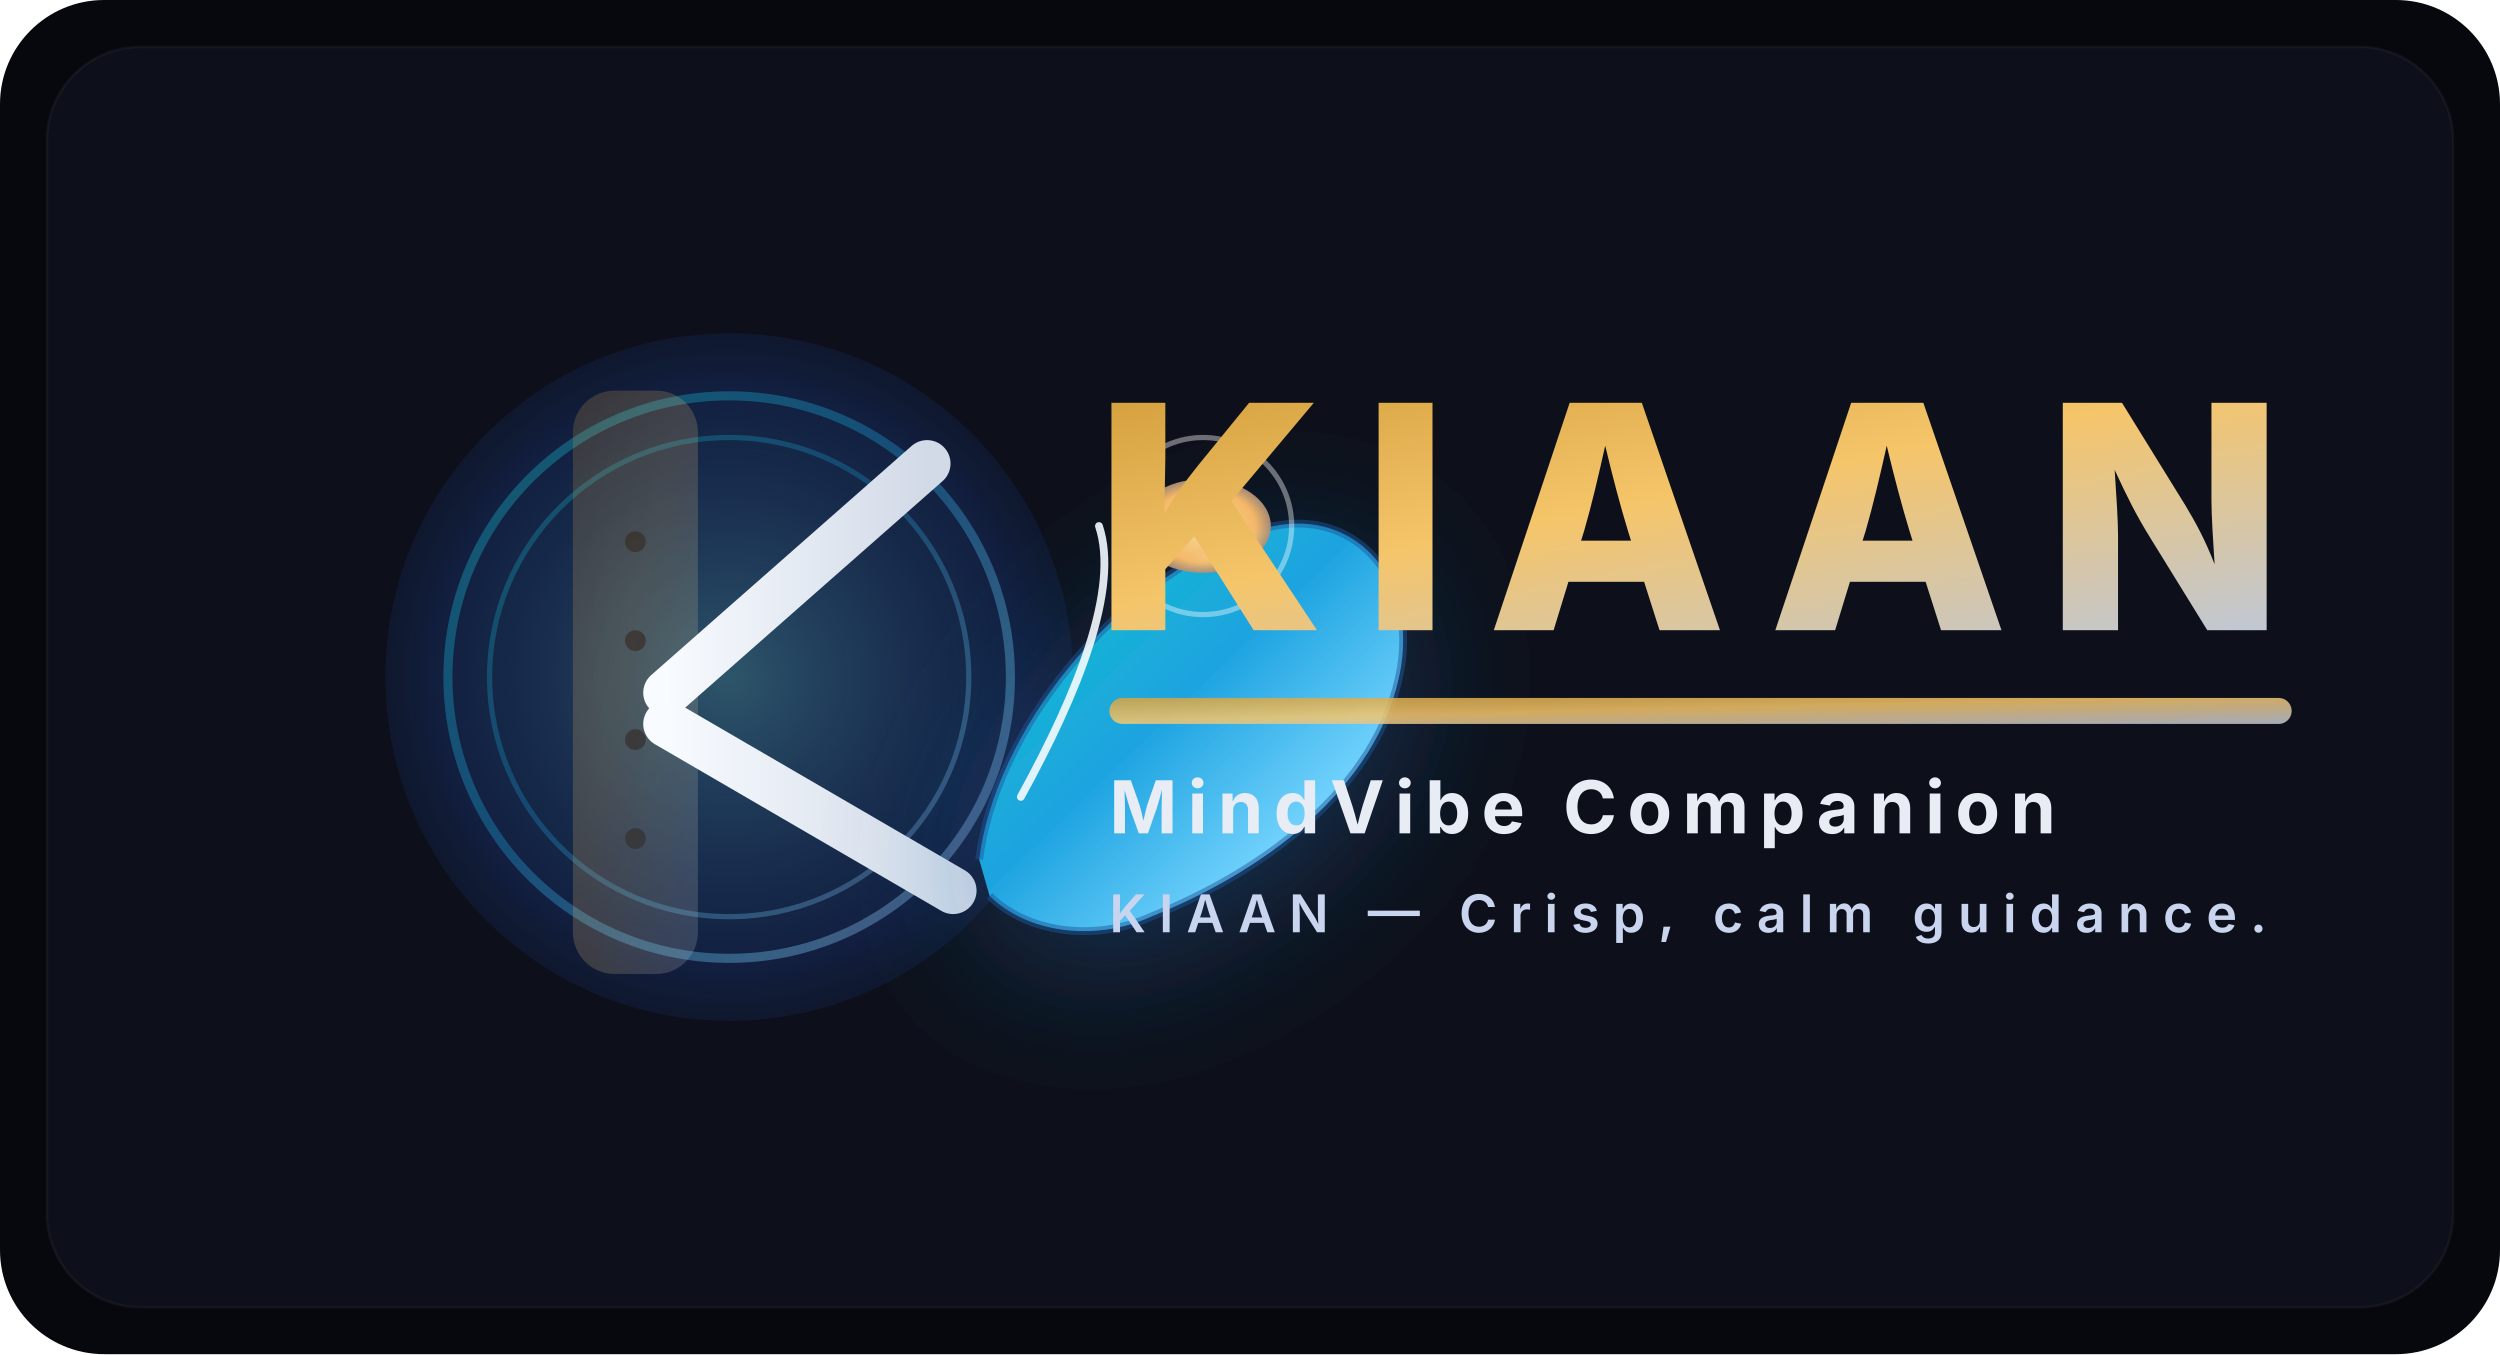
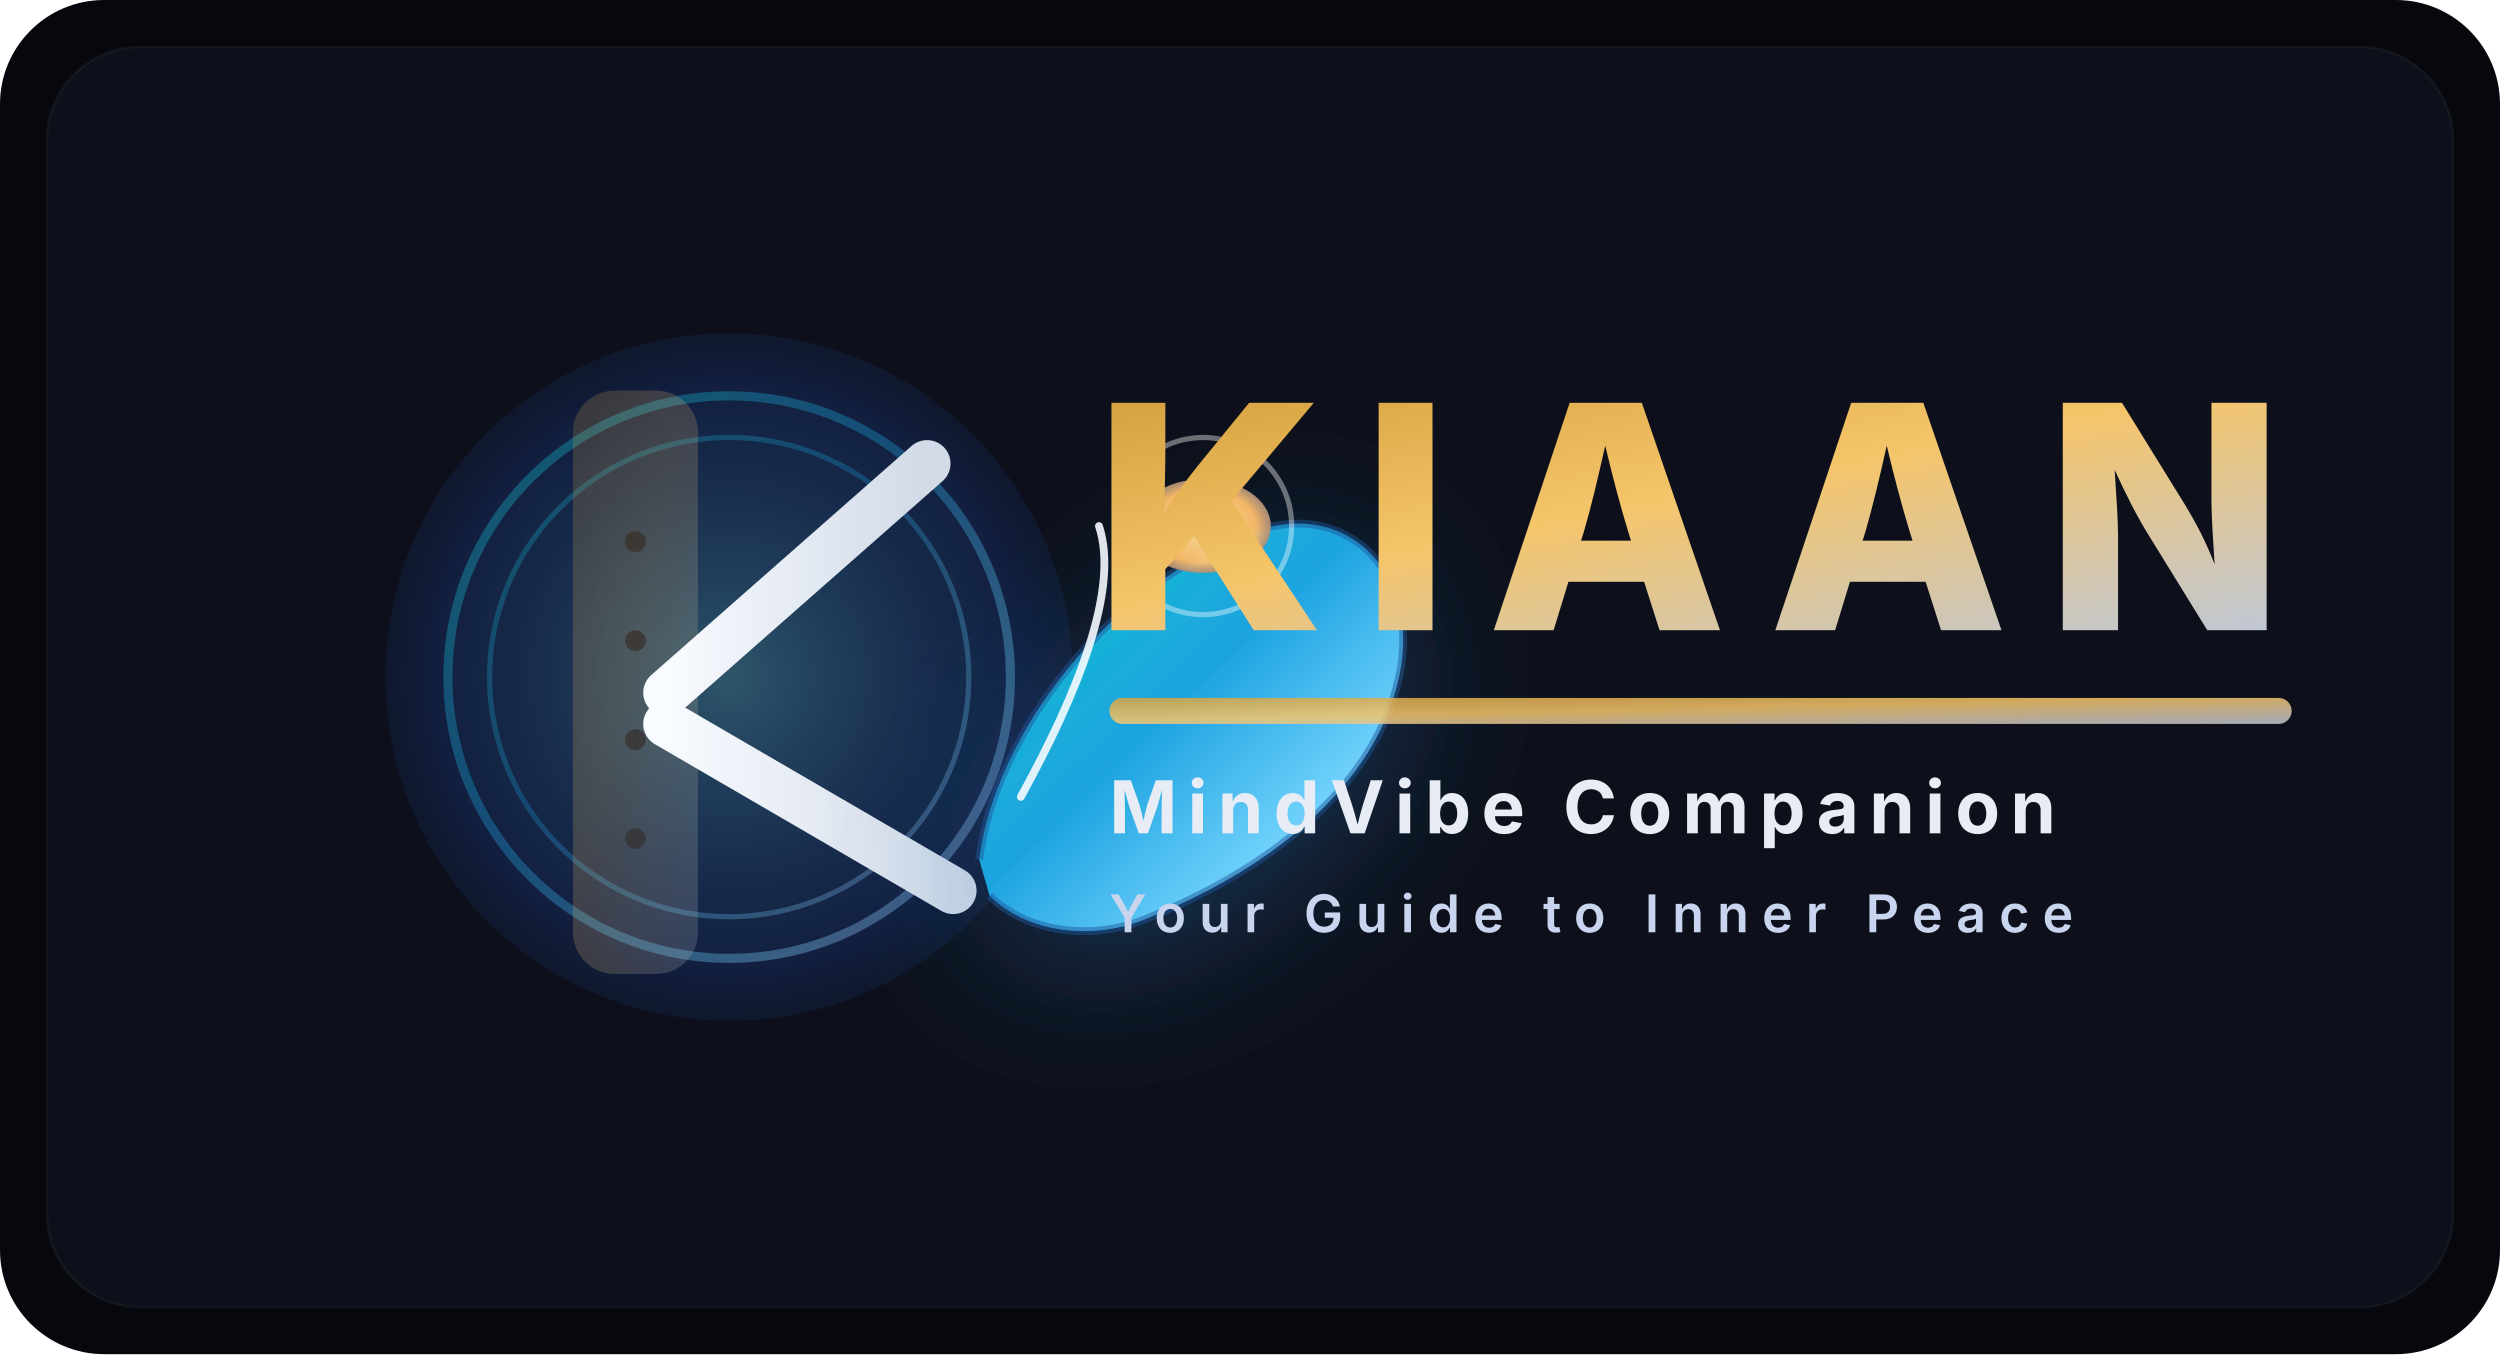
<svg xmlns="http://www.w3.org/2000/svg" width="960" height="520" viewBox="0 0 960 520" fill="none" role="img" aria-label="KIAAN — MindVibe Companion premium logo">
  <defs>
    <linearGradient id="fluteGradient" x1="0%" y1="0%" x2="100%" y2="100%">
      <stop offset="0%" stop-color="#d6a240" />
      <stop offset="45%" stop-color="#f5c56a" />
      <stop offset="100%" stop-color="#c0c7d4" />
    </linearGradient>
    <linearGradient id="kArm" x1="0%" y1="0%" x2="100%" y2="0%">
      <stop offset="0%" stop-color="#f8fbff" />
      <stop offset="100%" stop-color="#d2dae7" />
    </linearGradient>
    <linearGradient id="featherGradient" x1="0%" y1="0%" x2="100%" y2="100%">
      <stop offset="0%" stop-color="#12c8c7" />
      <stop offset="45%" stop-color="#1ca3e0" />
      <stop offset="78%" stop-color="#7ad6ff" />
      <stop offset="100%" stop-color="#c5b7ff" />
    </linearGradient>
    <radialGradient id="featherEye" cx="50%" cy="50%" r="70%">
      <stop offset="0%" stop-color="#ffe7a3" />
      <stop offset="55%" stop-color="#ffbf6b" />
      <stop offset="100%" stop-color="#1d3b8b" />
    </radialGradient>
    <radialGradient id="aura" cx="50%" cy="50%" r="70%">
      <stop offset="0%" stop-color="rgba(106,215,255,0.35)" />
      <stop offset="60%" stop-color="rgba(37,99,235,0.18)" />
      <stop offset="100%" stop-color="rgba(6,9,18,0)" />
    </radialGradient>
  </defs>
  <rect width="960" height="520" rx="40" fill="#07080d" />
  <rect x="18" y="18" width="924" height="484" rx="36" fill="#0d101a" stroke="rgba(255,255,255,0.04)" />
  <g transform="translate(120 90)">
    <circle cx="160" cy="170" r="132" fill="url(#aura)" />
    <circle cx="160" cy="170" r="108" stroke="url(#featherGradient)" stroke-width="3.5" opacity="0.35" />
    <circle cx="160" cy="170" r="92" stroke="url(#featherGradient)" stroke-width="2" opacity="0.28" />
    <line x1="124" y1="66" x2="124" y2="274" stroke="url(#fluteGradient)" stroke-width="18" stroke-linecap="round" />
    <g fill="#0b1020" opacity="0.82">
      <circle cx="124" cy="118" r="4" />
      <circle cx="124" cy="156" r="4" />
      <circle cx="124" cy="194" r="4" />
      <circle cx="124" cy="232" r="4" />
    </g>
    <rect x="100" y="60" width="48" height="224" rx="16" fill="url(#fluteGradient)" opacity="0.2" />
    <path d="M136 176 L236 88" stroke="url(#kArm)" stroke-width="18" stroke-linecap="round" />
    <path d="M136 188 L246 252" stroke="url(#kArm)" stroke-width="18" stroke-linecap="round" />
    <g transform="translate(210 16)">
      <path d="M46 224 C52 176 96 118 152 98 C186 86 214 112 208 150 C200 198 152 230 112 246 C90 256 64 252 50 238" fill="url(#featherGradient)" stroke="rgba(27,86,152,0.48)" stroke-width="3" filter="drop-shadow(0 12px 30px rgba(32,120,190,0.38))" />
      <path d="M92 96 C100 120 84 160 62 200" stroke="#f5fbff" stroke-width="3" stroke-linecap="round" opacity="0.9" />
      <ellipse cx="132" cy="96" rx="26" ry="18" fill="url(#featherEye)" opacity="0.95" />
      <circle cx="132" cy="96" r="34" stroke="rgba(255,255,255,0.65)" stroke-width="2" opacity="0.6" />
    </g>
  </g>
  <g transform="translate(420 132)">
    <text x="0" y="110" fill="url(#fluteGradient)" font-family="'Plus Jakarta Sans','Inter','Manrope',sans-serif" font-weight="800" font-size="120" letter-spacing="14">KIAAN</text>
    <rect x="6" y="136" width="454" height="10" rx="5" fill="url(#fluteGradient)" opacity="0.85" />
    <text x="6" y="188" fill="#e8edf5" font-family="'Plus Jakarta Sans','Inter','Manrope',sans-serif" font-weight="700" font-size="28" letter-spacing="4">MindVibe Companion</text>
-     <text x="6" y="226" fill="#c9d5ee" font-family="'Plus Jakarta Sans','Inter','Manrope',sans-serif" font-weight="600" font-size="20" letter-spacing="5">KIAAN — Crisp, calm guidance.</text>
+     <text x="6" y="226" fill="#c9d5ee" font-family="'Plus Jakarta Sans','Inter','Manrope',sans-serif" font-weight="600" font-size="20" letter-spacing="5">Your Guide to Inner Peace</text>
  </g>
</svg>
